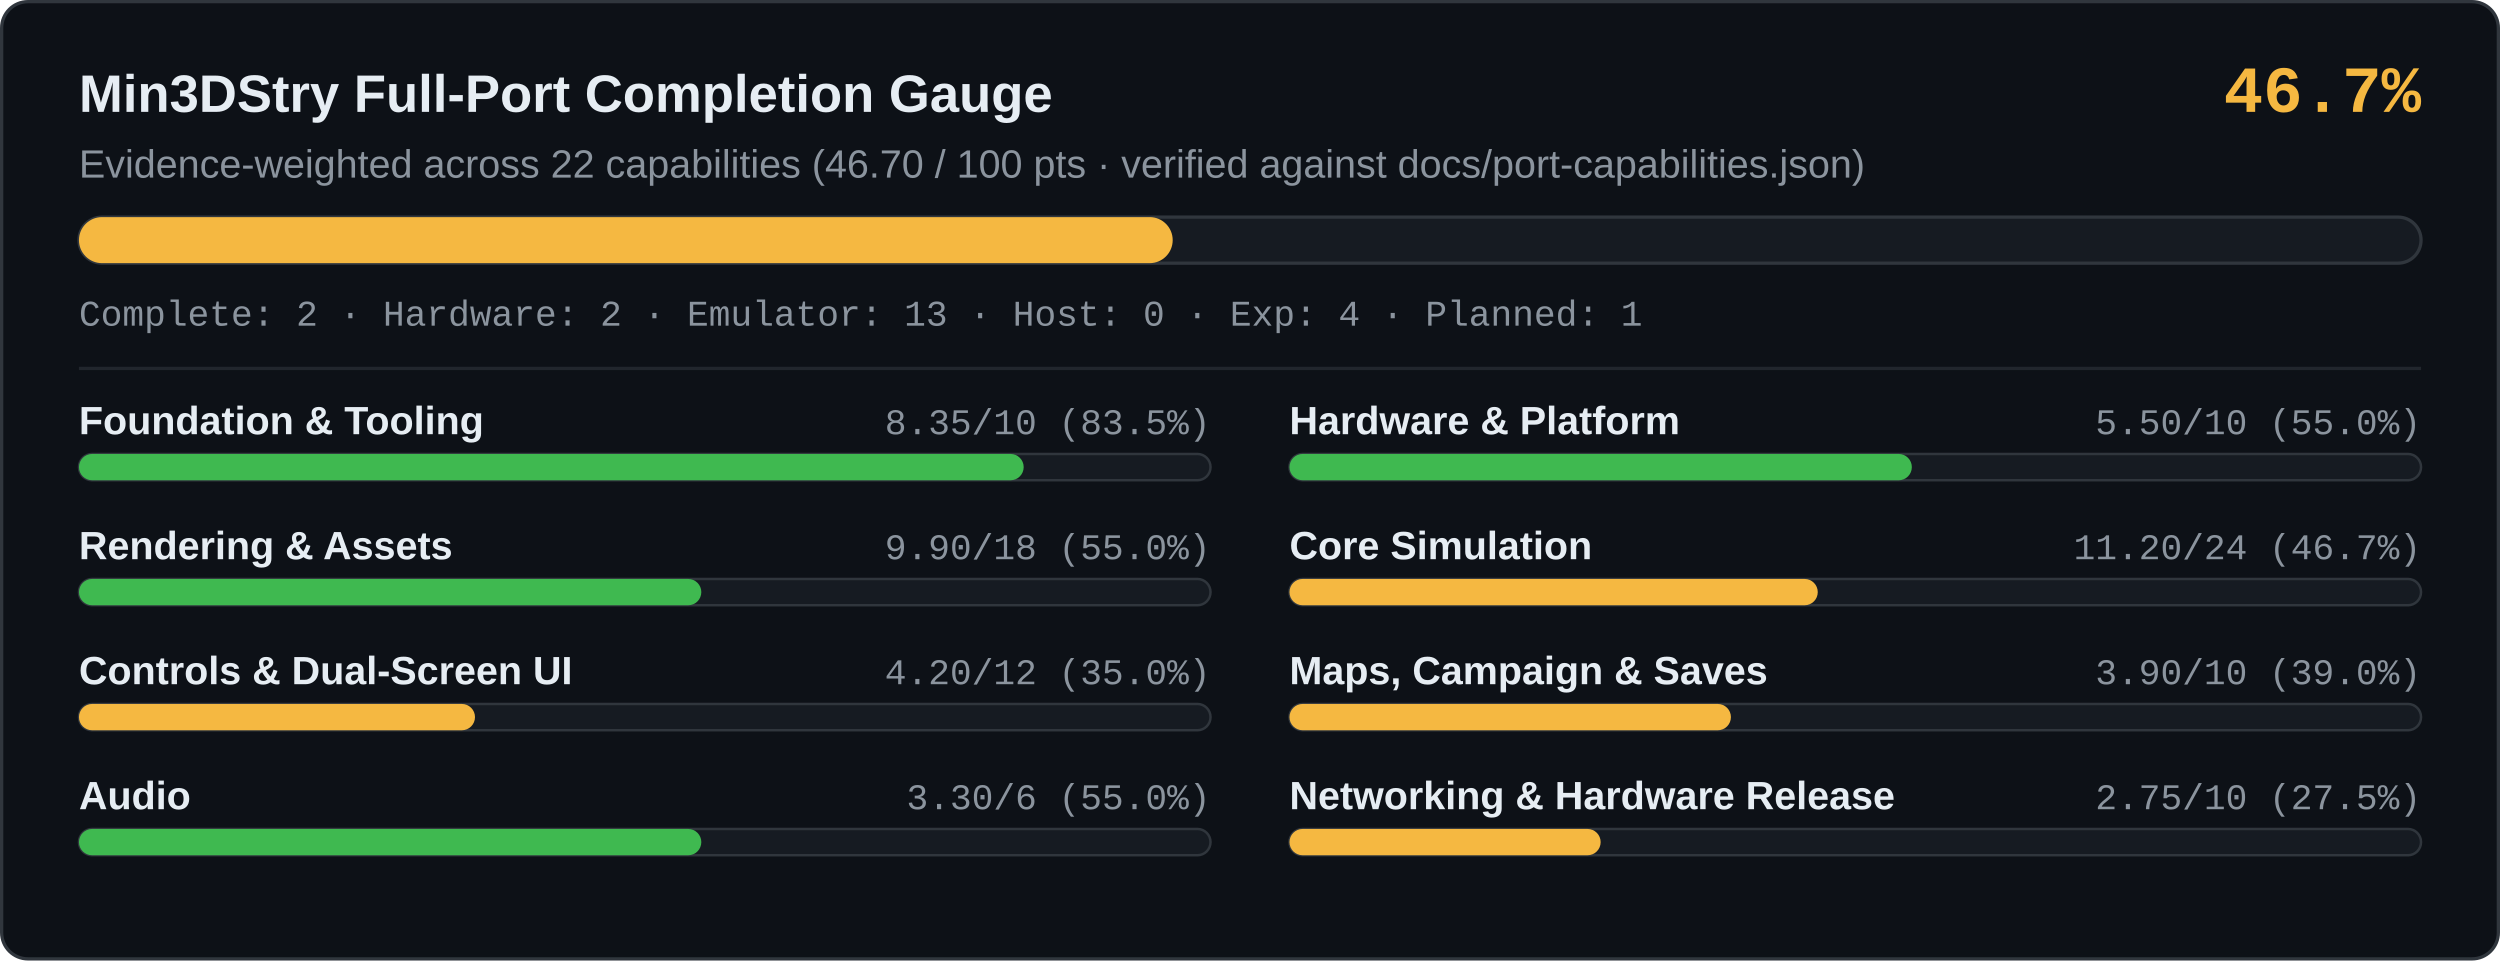
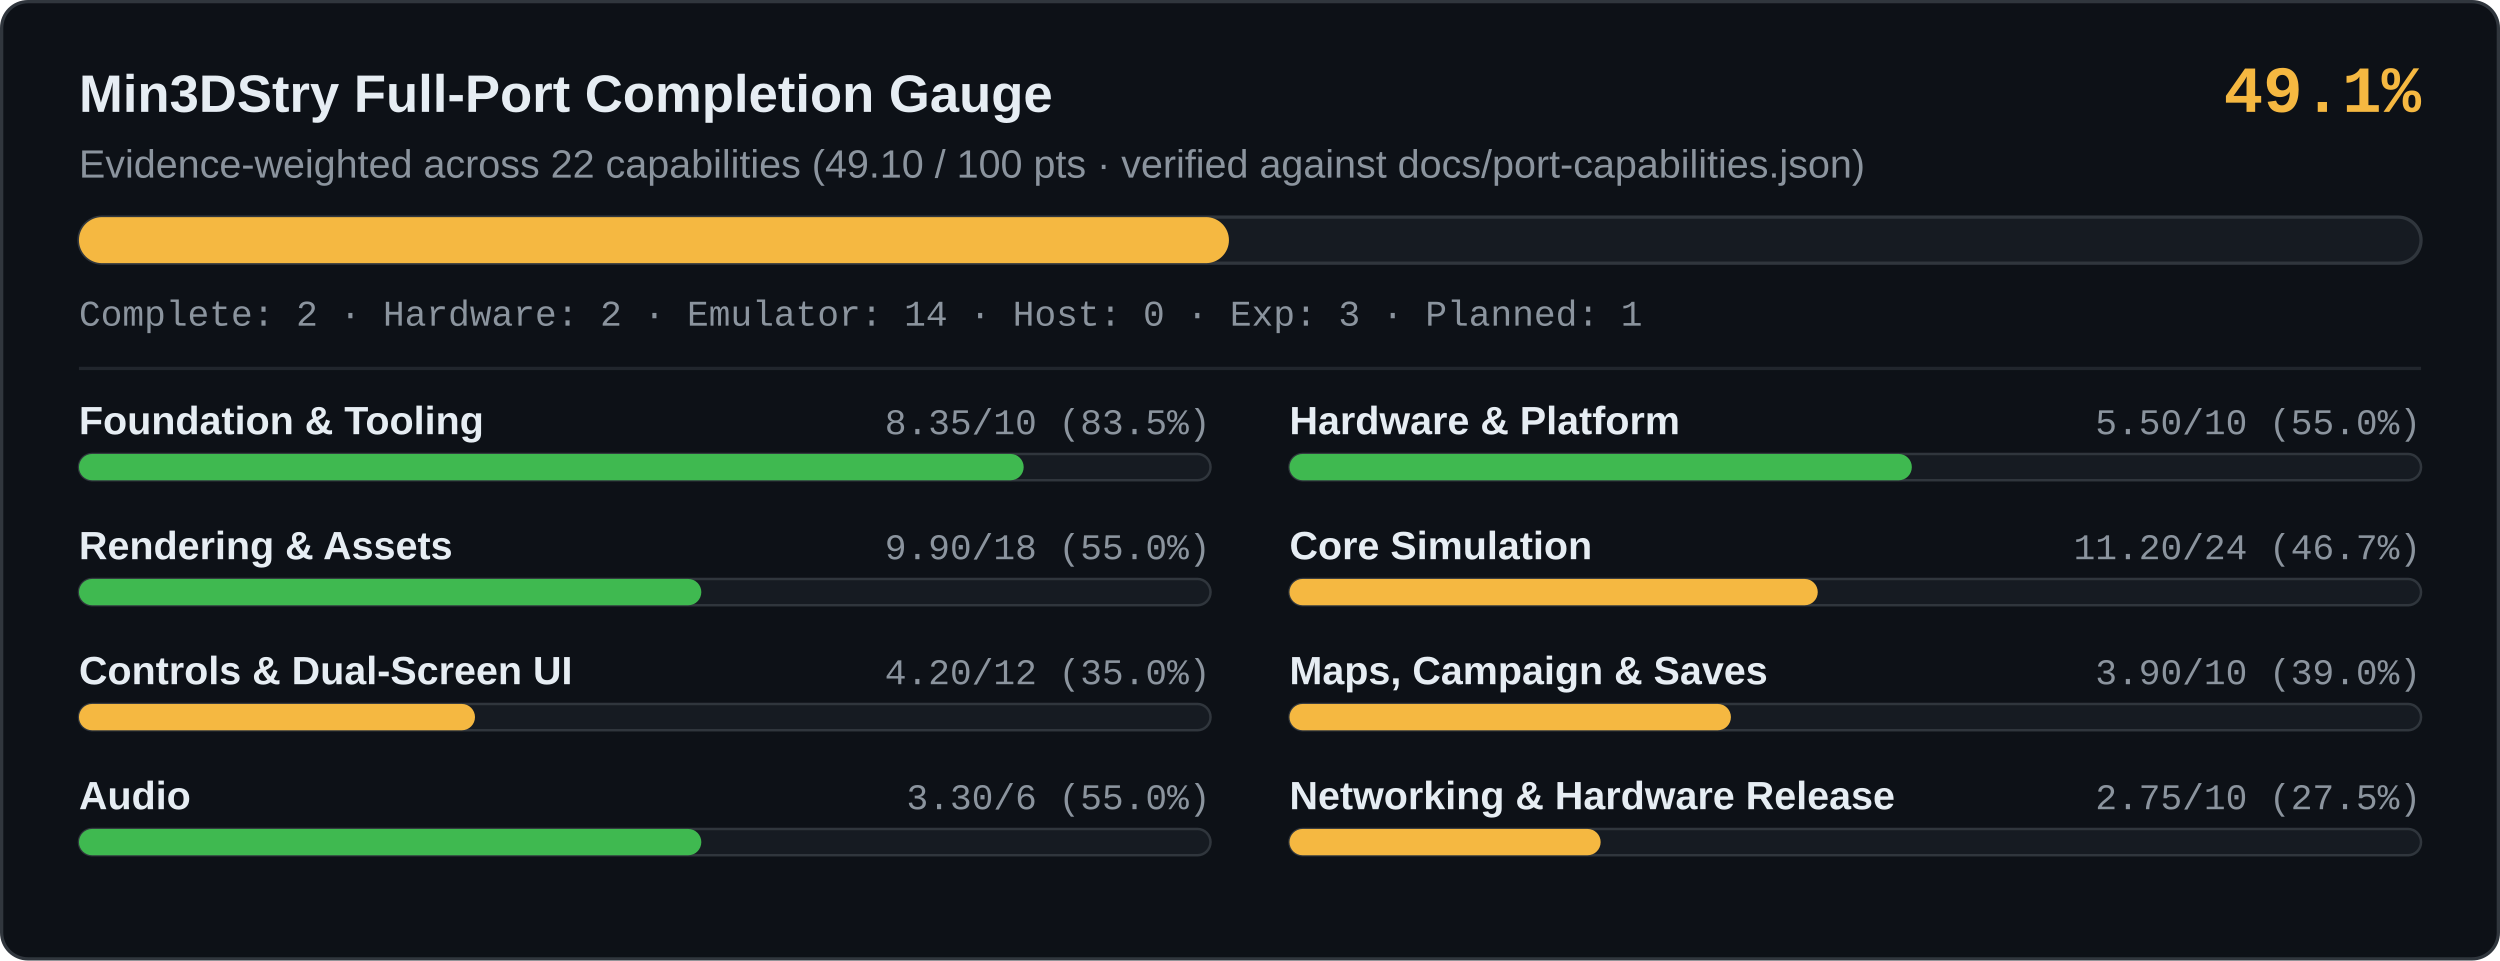
- <svg xmlns="http://www.w3.org/2000/svg" width="760" height="292" viewBox="0 0 760 292" role="img" aria-label="Min3DStry Port Completion 46.7%">
+ <svg xmlns="http://www.w3.org/2000/svg" width="760" height="292" viewBox="0 0 760 292" role="img" aria-label="Min3DStry Port Completion 49.1%">
  <rect x="0.5" y="0.5" width="759" height="291" rx="8" fill="#0d1117" stroke="#30363d" />
  <text x="24" y="34" fill="#e6edf3" font-family="Segoe UI, Ubuntu, Arial, sans-serif" font-size="16" font-weight="700">Min3DStry Full-Port Completion Gauge</text>
-   <text x="736" y="34" text-anchor="end" fill="#f5b841" font-family="Consolas, Liberation Mono, monospace" font-size="20" font-weight="700">46.7%</text>
-   <text x="24" y="54" fill="#8b949e" font-family="Segoe UI, Ubuntu, Arial, sans-serif" font-size="12">Evidence-weighted across 22 capabilities (46.70 / 100 pts · verified against docs/port-capabilities.json)</text>
+   <text x="736" y="34" text-anchor="end" fill="#f5b841" font-family="Consolas, Liberation Mono, monospace" font-size="20" font-weight="700">49.1%</text>
+   <text x="24" y="54" fill="#8b949e" font-family="Segoe UI, Ubuntu, Arial, sans-serif" font-size="12">Evidence-weighted across 22 capabilities (49.10 / 100 pts · verified against docs/port-capabilities.json)</text>
  <rect x="24" y="66" width="712" height="14" rx="7" fill="#161b22" stroke="#30363d" />
-   <rect x="24" y="66" width="332.5" height="14" rx="7" fill="#f5b841" />
-   <text x="24" y="99" fill="#8b949e" font-family="Consolas, Liberation Mono, monospace" font-size="11">Complete: 2  ·  Hardware: 2  ·  Emulator: 13  ·  Host: 0  ·  Exp: 4  ·  Planned: 1</text>
+   <rect x="24" y="66" width="349.6" height="14" rx="7" fill="#f5b841" />
+   <text x="24" y="99" fill="#8b949e" font-family="Consolas, Liberation Mono, monospace" font-size="11">Complete: 2  ·  Hardware: 2  ·  Emulator: 14  ·  Host: 0  ·  Exp: 3  ·  Planned: 1</text>
  <line x1="24" y1="112" x2="736" y2="112" stroke="#21262d" stroke-width="1" />
  <text x="24" y="132" fill="#e6edf3" font-family="Segoe UI, Ubuntu, Arial, sans-serif" font-size="12" font-weight="600">Foundation &amp; Tooling</text>
  <text x="368" y="132" text-anchor="end" fill="#8b949e" font-family="Consolas, Liberation Mono, monospace" font-size="11">8.35/10 (83.5%)</text>
  <rect x="24" y="138" width="344" height="8" rx="4" fill="#161b22" stroke="#30363d" stroke-width="0.75" />
  <rect x="24" y="138" width="287.2" height="8" rx="4" fill="#3fb950" />
  <text x="392" y="132" fill="#e6edf3" font-family="Segoe UI, Ubuntu, Arial, sans-serif" font-size="12" font-weight="600">Hardware &amp; Platform</text>
  <text x="736" y="132" text-anchor="end" fill="#8b949e" font-family="Consolas, Liberation Mono, monospace" font-size="11">5.50/10 (55.0%)</text>
  <rect x="392" y="138" width="344" height="8" rx="4" fill="#161b22" stroke="#30363d" stroke-width="0.75" />
  <rect x="392" y="138" width="189.2" height="8" rx="4" fill="#3fb950" />
  <text x="24" y="170" fill="#e6edf3" font-family="Segoe UI, Ubuntu, Arial, sans-serif" font-size="12" font-weight="600">Rendering &amp; Assets</text>
  <text x="368" y="170" text-anchor="end" fill="#8b949e" font-family="Consolas, Liberation Mono, monospace" font-size="11">9.90/18 (55.0%)</text>
  <rect x="24" y="176" width="344" height="8" rx="4" fill="#161b22" stroke="#30363d" stroke-width="0.75" />
  <rect x="24" y="176" width="189.2" height="8" rx="4" fill="#3fb950" />
  <text x="392" y="170" fill="#e6edf3" font-family="Segoe UI, Ubuntu, Arial, sans-serif" font-size="12" font-weight="600">Core Simulation</text>
  <text x="736" y="170" text-anchor="end" fill="#8b949e" font-family="Consolas, Liberation Mono, monospace" font-size="11">11.20/24 (46.7%)</text>
  <rect x="392" y="176" width="344" height="8" rx="4" fill="#161b22" stroke="#30363d" stroke-width="0.75" />
  <rect x="392" y="176" width="160.6" height="8" rx="4" fill="#f5b841" />
  <text x="24" y="208" fill="#e6edf3" font-family="Segoe UI, Ubuntu, Arial, sans-serif" font-size="12" font-weight="600">Controls &amp; Dual-Screen UI</text>
  <text x="368" y="208" text-anchor="end" fill="#8b949e" font-family="Consolas, Liberation Mono, monospace" font-size="11">4.20/12 (35.0%)</text>
  <rect x="24" y="214" width="344" height="8" rx="4" fill="#161b22" stroke="#30363d" stroke-width="0.75" />
  <rect x="24" y="214" width="120.4" height="8" rx="4" fill="#f5b841" />
  <text x="392" y="208" fill="#e6edf3" font-family="Segoe UI, Ubuntu, Arial, sans-serif" font-size="12" font-weight="600">Maps, Campaign &amp; Saves</text>
  <text x="736" y="208" text-anchor="end" fill="#8b949e" font-family="Consolas, Liberation Mono, monospace" font-size="11">3.90/10 (39.0%)</text>
  <rect x="392" y="214" width="344" height="8" rx="4" fill="#161b22" stroke="#30363d" stroke-width="0.75" />
  <rect x="392" y="214" width="134.2" height="8" rx="4" fill="#f5b841" />
  <text x="24" y="246" fill="#e6edf3" font-family="Segoe UI, Ubuntu, Arial, sans-serif" font-size="12" font-weight="600">Audio</text>
  <text x="368" y="246" text-anchor="end" fill="#8b949e" font-family="Consolas, Liberation Mono, monospace" font-size="11">3.30/6 (55.0%)</text>
  <rect x="24" y="252" width="344" height="8" rx="4" fill="#161b22" stroke="#30363d" stroke-width="0.75" />
  <rect x="24" y="252" width="189.2" height="8" rx="4" fill="#3fb950" />
  <text x="392" y="246" fill="#e6edf3" font-family="Segoe UI, Ubuntu, Arial, sans-serif" font-size="12" font-weight="600">Networking &amp; Hardware Release</text>
  <text x="736" y="246" text-anchor="end" fill="#8b949e" font-family="Consolas, Liberation Mono, monospace" font-size="11">2.75/10 (27.5%)</text>
  <rect x="392" y="252" width="344" height="8" rx="4" fill="#161b22" stroke="#30363d" stroke-width="0.75" />
  <rect x="392" y="252" width="94.6" height="8" rx="4" fill="#f5b841" />
</svg>
